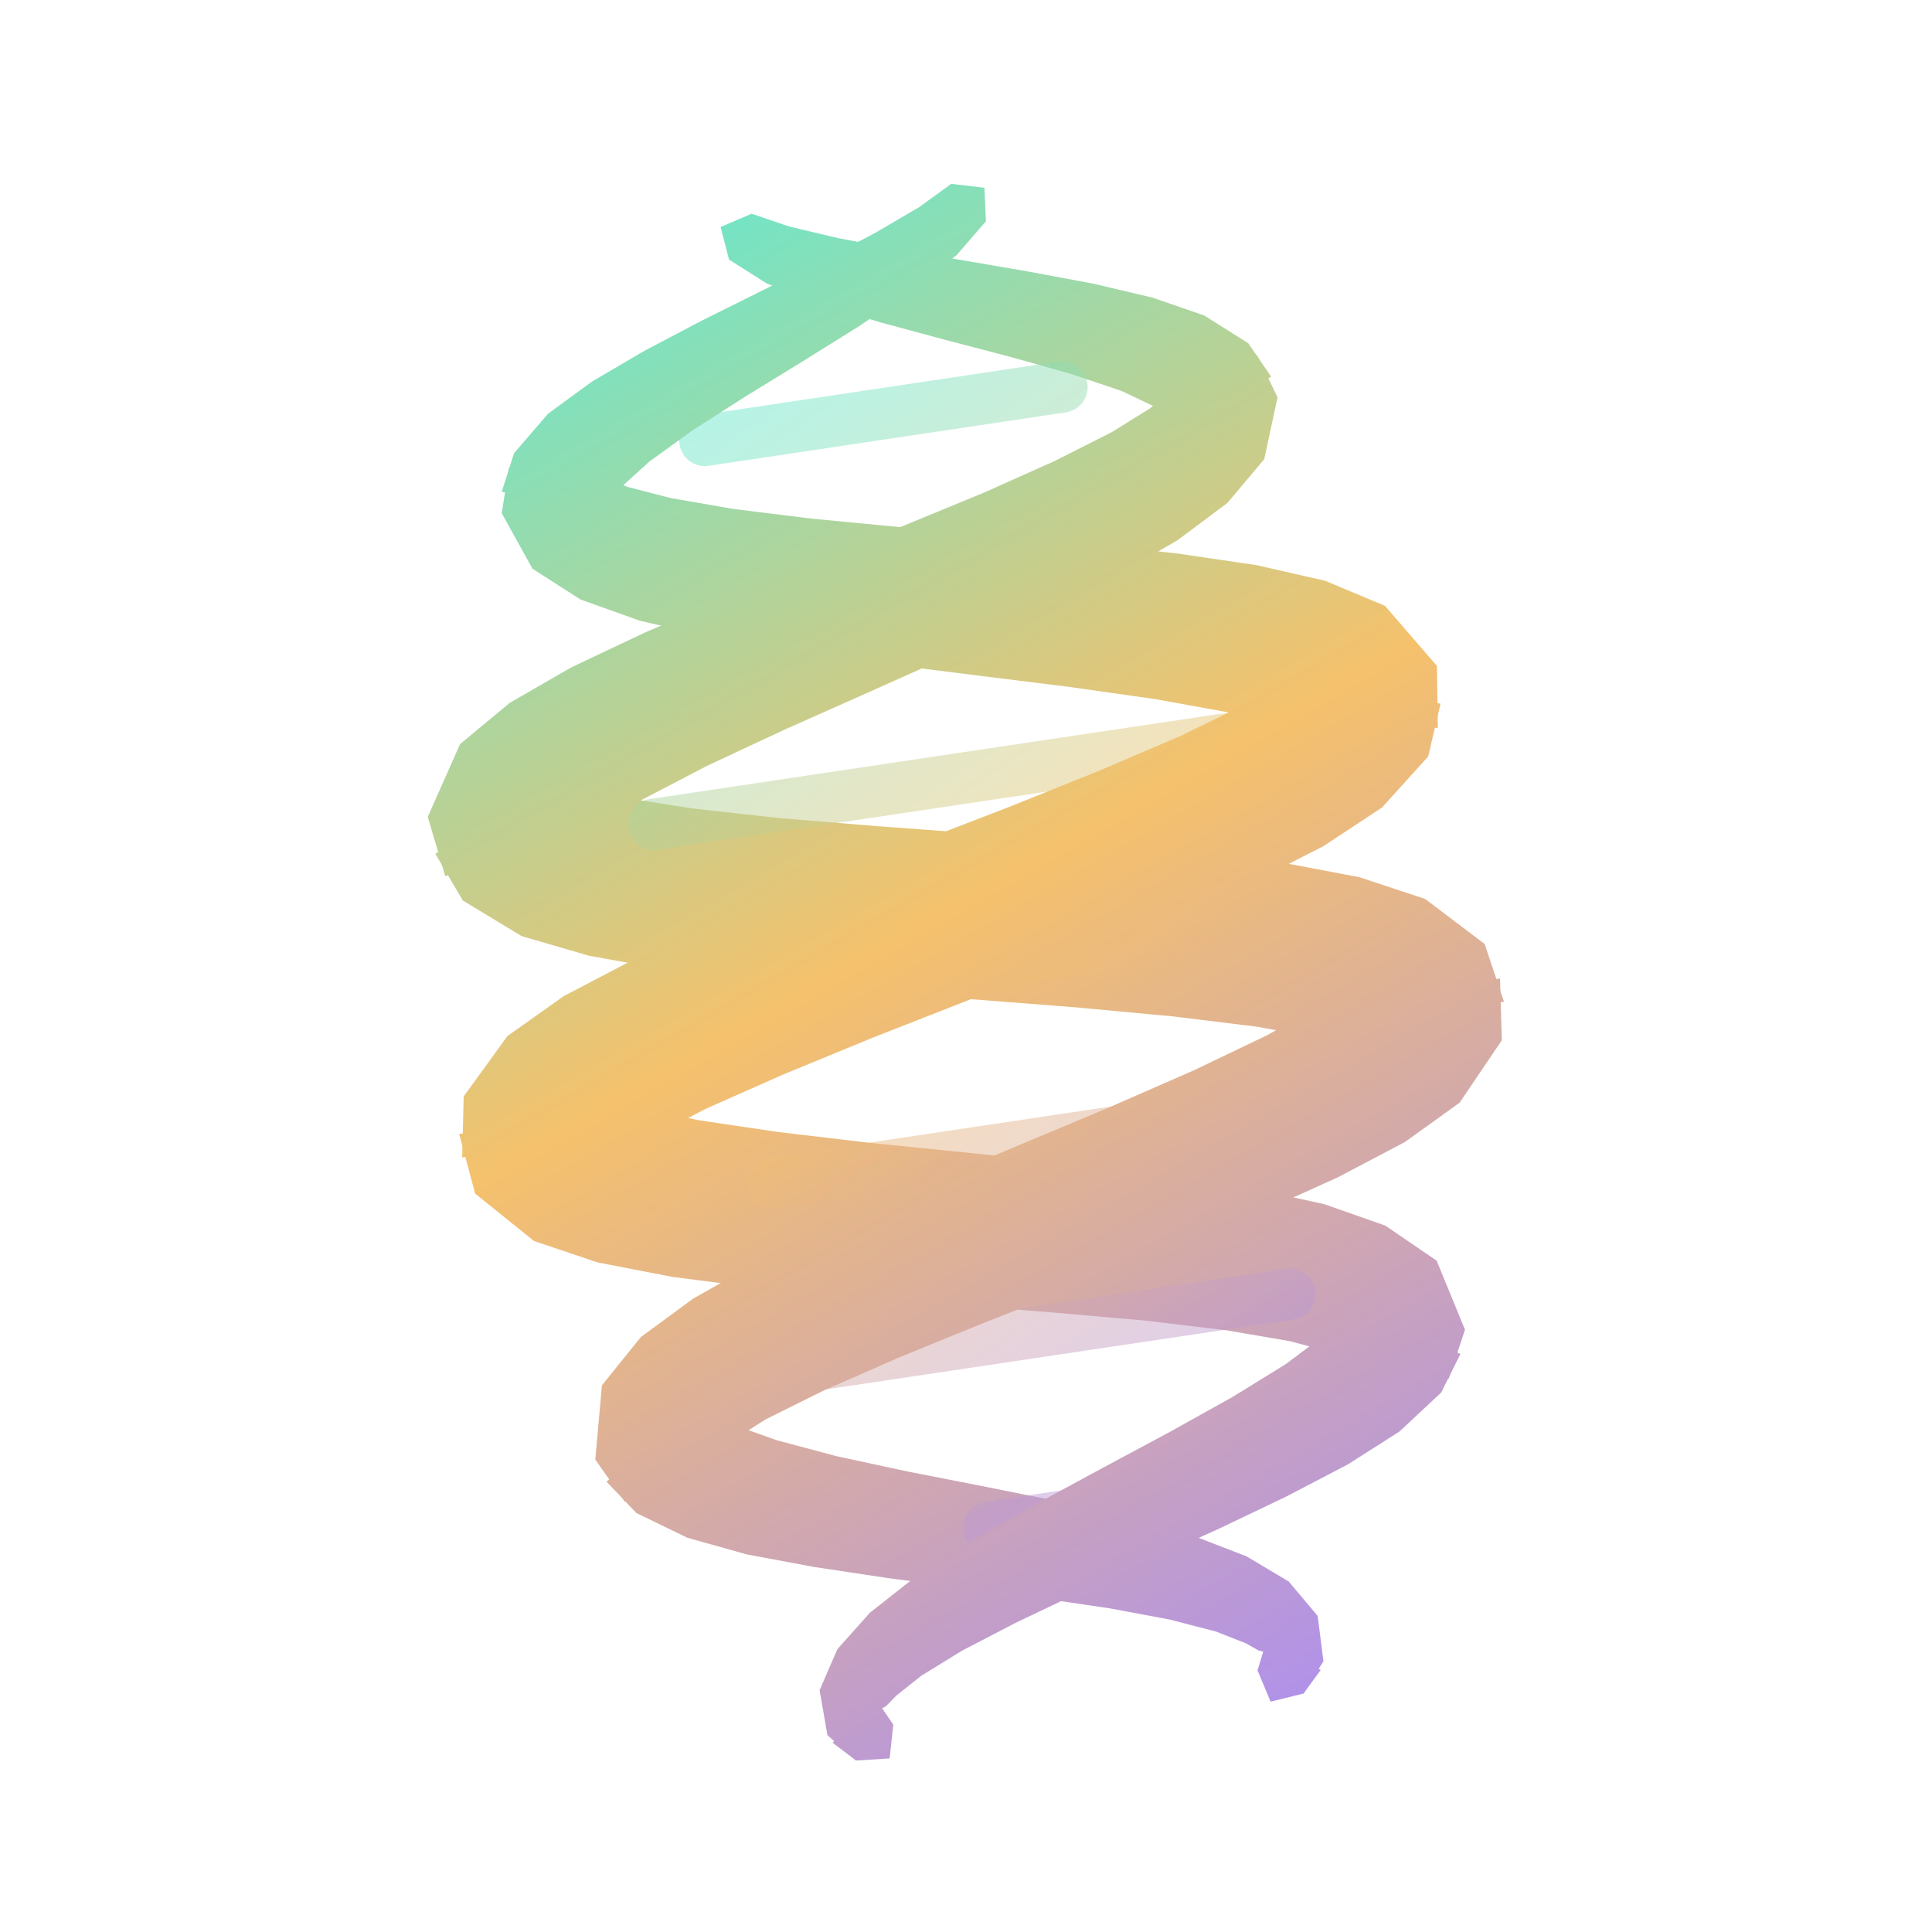
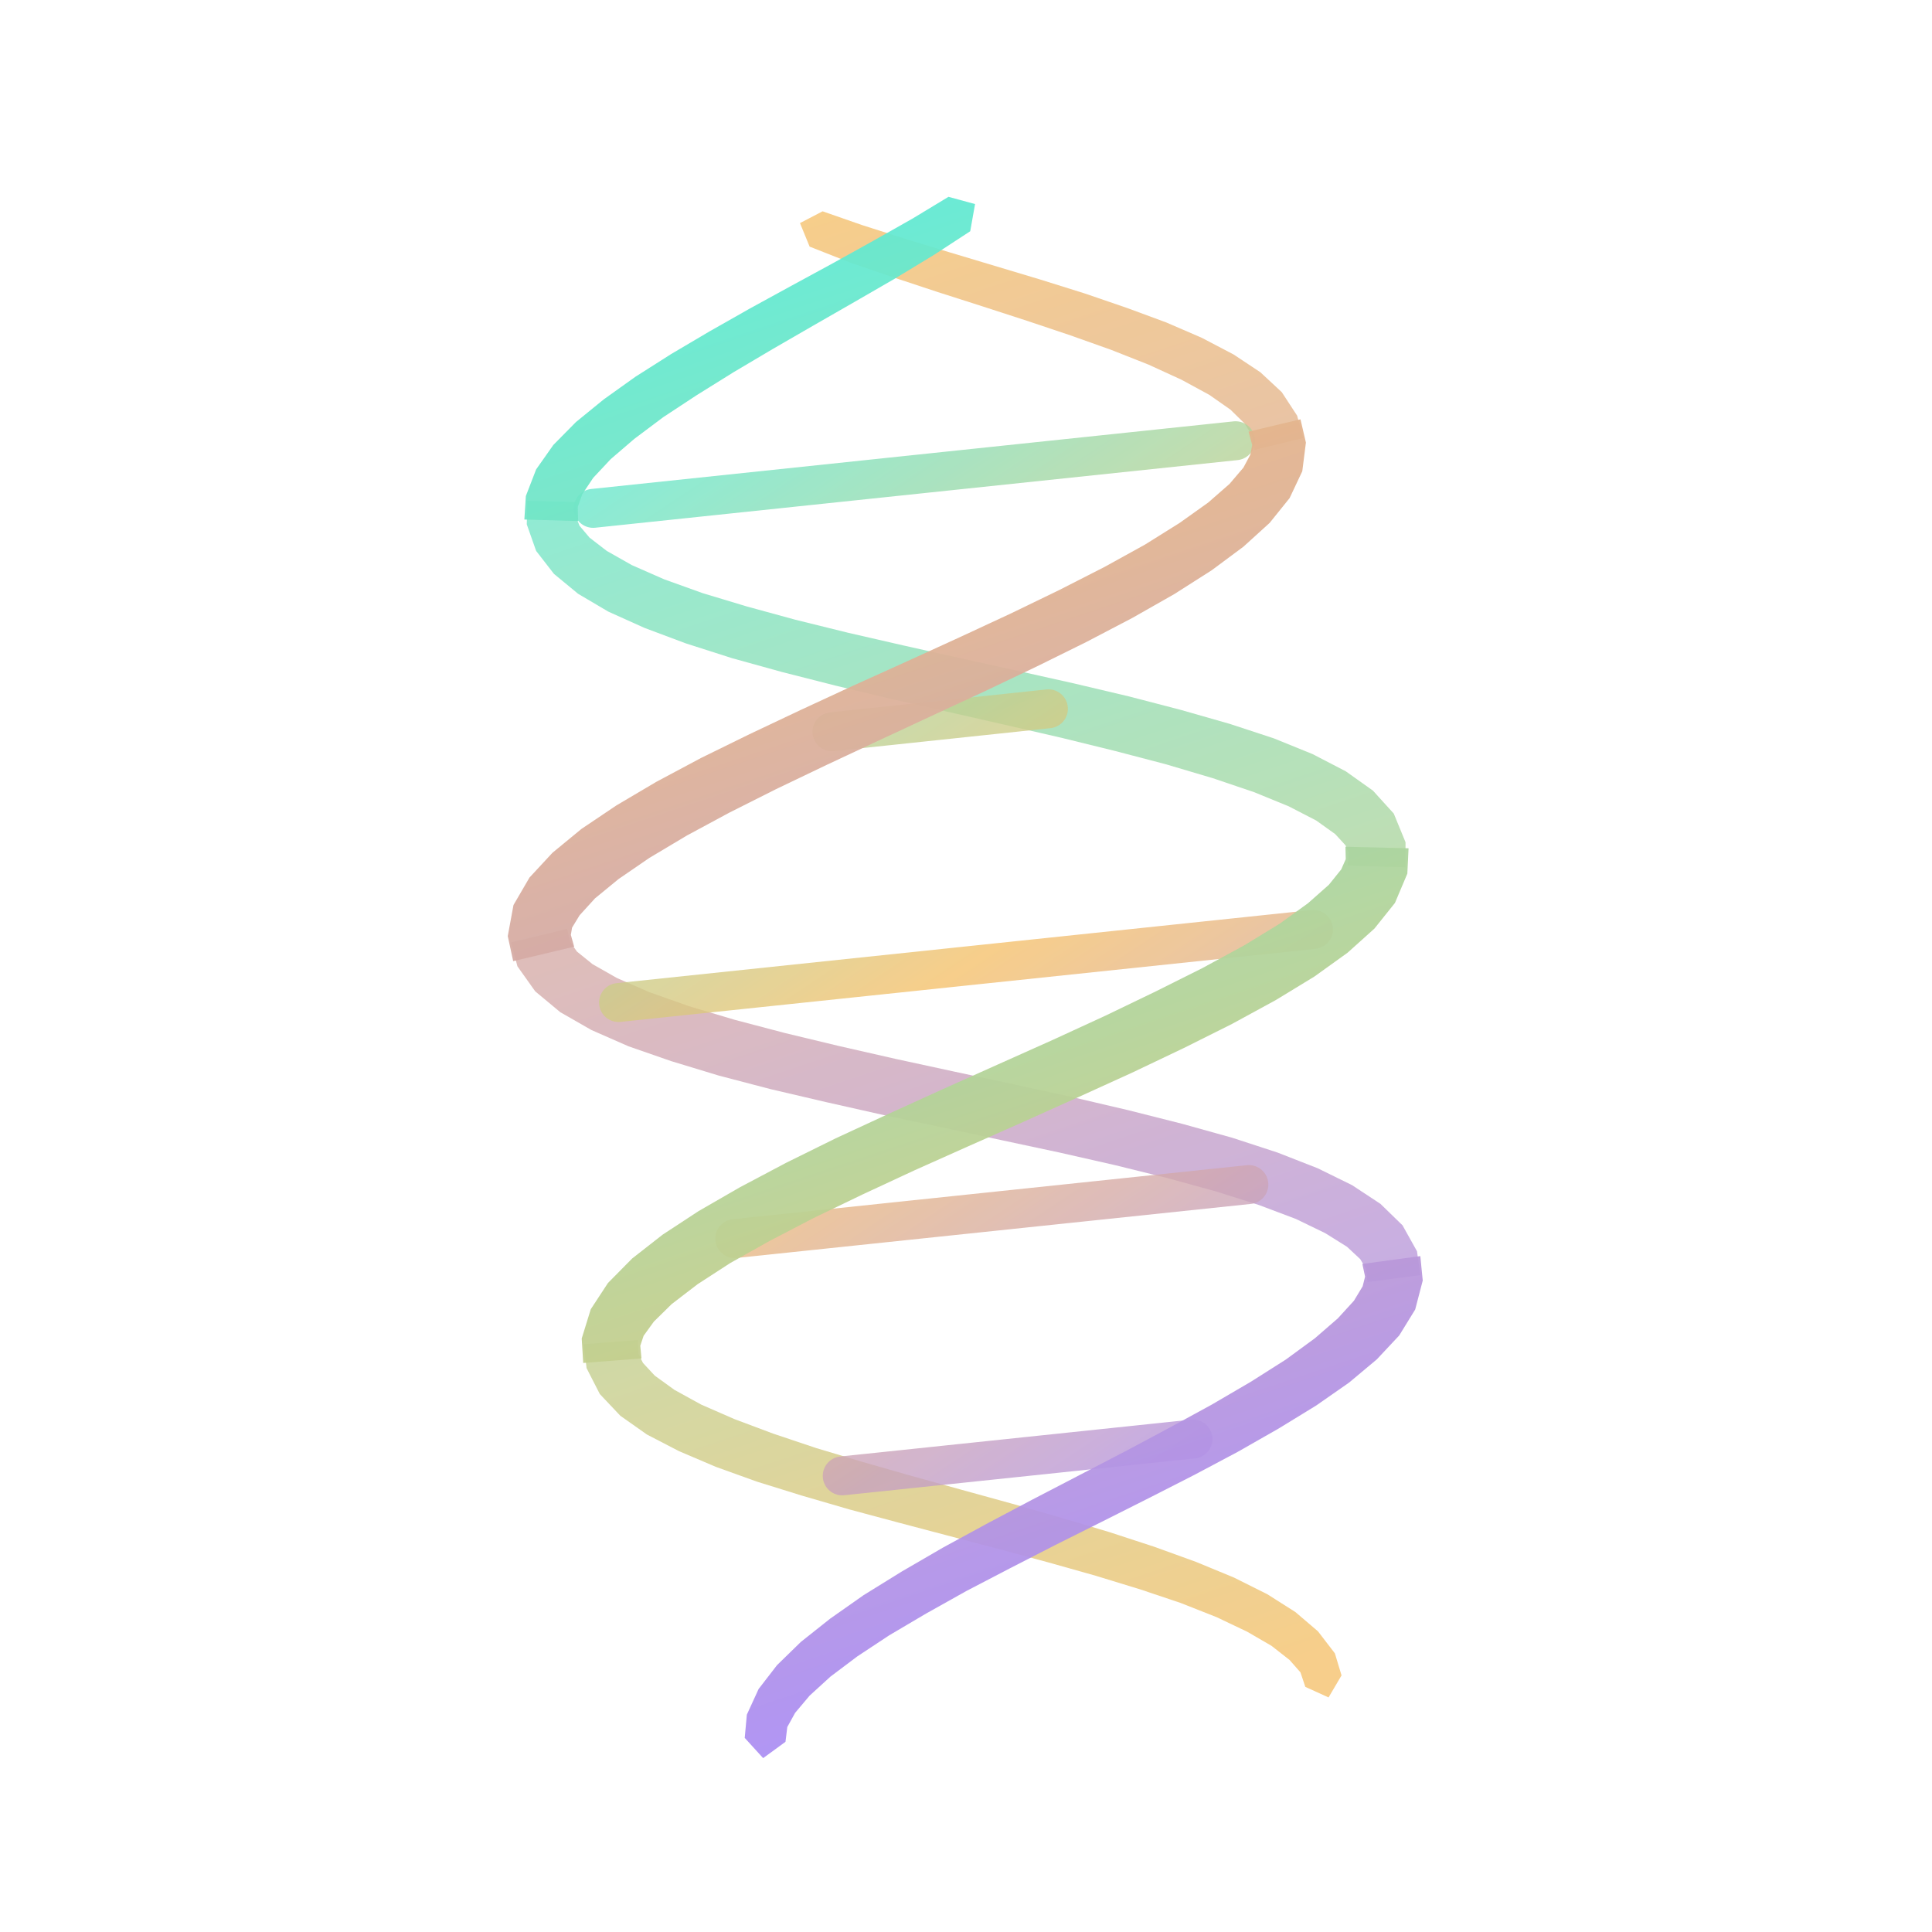
<svg xmlns="http://www.w3.org/2000/svg" viewBox="0 0 64 64" fill="none">
  <defs>
-     <linearGradient id="fav-grad" x1="18" y1="6" x2="48" y2="58" gradientUnits="userSpaceOnUse" color-interpolation="sRGB">
+     <linearGradient id="fav-grad0" x1="24" y1="8" x2="40" y2="56" gradientUnits="userSpaceOnUse" color-interpolation="sRGB">
      <stop offset="0%" stop-color="#5eead4" />
-       <stop offset="46%" stop-color="#f5c16c" />
+       <stop offset="100%" stop-color="#f5c16c" />
+     </linearGradient>
+     <linearGradient id="fav-grad1" x1="24" y1="8" x2="40" y2="56" gradientUnits="userSpaceOnUse" color-interpolation="sRGB">
+       <stop offset="0%" stop-color="#f5c16c" />
      <stop offset="100%" stop-color="#a78bfa" />
    </linearGradient>
    <linearGradient id="fav-rung" x1="20" y1="14" x2="44" y2="50" gradientUnits="userSpaceOnUse" color-interpolation="sRGB">
      <stop offset="0%" stop-color="#5eead4" />
      <stop offset="50%" stop-color="#f5c16c" />
      <stop offset="100%" stop-color="#a78bfa" />
    </linearGradient>
  </defs>
-   <path d="M14.42 28.28L15.33 29.83L17.28 31.01L19.51 31.66L22.18 32.14L25.27 32.51L28.65 32.82L32.17 33.10L35.64 33.37L38.86 33.67L41.63 34.01L43.75 34.39L44.95 34.76L44.85 34.56L44.50 34.19L49.82 33.18L49.18 31.27L47.21 29.78L45.04 29.06L42.45 28.57L39.44 28.20L36.10 27.89L32.59 27.63L29.09 27.37L25.81 27.10L22.93 26.78L20.65 26.42L19.19 26.05L18.91 25.97L19.12 26.05L14.42 28.28Z" fill="url(#fav-grad)" />
-   <path d="M15.21 37.56L15.74 39.54L17.69 41.11L19.80 41.82L22.28 42.30L25.16 42.67L28.33 42.96L31.64 43.22L34.91 43.48L37.97 43.75L40.64 44.07L42.74 44.43L44.09 44.79L44.45 44.90L44.21 44.10L44.09 44.15L47.99 45.67L48.53 44.05L47.59 41.76L45.89 40.60L43.87 39.89L41.41 39.35L38.55 38.91L35.40 38.54L32.10 38.19L28.83 37.86L25.78 37.50L23.15 37.11L21.14 36.68L20.04 36.29L20.25 36.54L20.61 36.97L15.21 37.56Z" fill="url(#fav-grad)" />
-   <path d="M16.86 15.49L16.62 17.00L17.64 18.84L19.23 19.86L21.19 20.56L23.56 21.11L26.30 21.58L29.30 21.99L32.41 22.38L35.46 22.76L38.27 23.16L40.65 23.59L42.37 24.05L43.13 24.40L42.70 23.79L42.43 23.35L47.63 24.12L47.60 22.06L45.88 20.07L43.90 19.24L41.62 18.72L38.96 18.33L36.01 18.01L32.90 17.73L29.80 17.46L26.88 17.18L24.30 16.86L22.22 16.50L20.79 16.13L20.21 15.90L20.31 16.28L20.39 16.17L16.86 15.49Z" fill="url(#fav-grad)" />
-   <path d="M20.09 49.08L21.08 50.12L22.77 50.94L24.73 51.49L26.98 51.91L29.44 52.28L31.98 52.61L34.47 52.94L36.77 53.28L38.75 53.65L40.29 54.05L41.28 54.44L41.70 54.68L41.85 54.71L41.66 55.34L43.18 56.10L43.84 55.03L43.65 53.53L42.69 52.39L41.30 51.56L39.52 50.87L37.41 50.27L35.04 49.73L32.54 49.23L30.04 48.74L27.72 48.24L25.73 47.71L24.27 47.19L23.61 46.79L23.48 46.41L20.09 49.08Z" fill="url(#fav-grad)" />
-   <path d="M24.15 8.60L25.40 9.39L27.16 10.07L29.17 10.68L31.32 11.26L33.46 11.82L35.46 12.38L37.15 12.95L38.33 13.51L38.78 13.88L38.80 14.24L42.11 12.48L41.35 11.37L39.89 10.45L38.18 9.86L36.23 9.40L34.09 9.00L31.88 8.62L29.73 8.26L27.77 7.89L26.13 7.50L24.90 7.08L23.87 7.52L24.15 8.60Z" fill="url(#fav-grad)" />
-   <path d="M41.94 54.42L41.66 55.34L42.09 56.37L43.18 56.10L43.75 55.32L41.94 54.42Z" fill="url(#fav-grad)" />
-   <path d="M40.53 24.49L21.65 27.31" fill="none" stroke="url(#fav-rung)" stroke-width="1.7" stroke-linecap="round" opacity="0.49" />
-   <path d="M23.35 14.59L35.18 12.82" fill="none" stroke="url(#fav-rung)" stroke-width="1.7" stroke-linecap="round" opacity="0.49" />
-   <path d="M24.85 33.07L39.15 30.93" fill="none" stroke="url(#fav-rung)" stroke-width="1.7" stroke-linecap="round" opacity="0.49" />
-   <path d="M25.59 39.19L40.24 37.00" fill="none" stroke="url(#fav-rung)" stroke-width="1.7" stroke-linecap="round" opacity="0.49" />
-   <path d="M36.71 50.00L32.76 50.59" fill="none" stroke="url(#fav-rung)" stroke-width="1.7" stroke-linecap="round" opacity="0.49" />
-   <path d="M42.73 42.87L24.92 45.53" fill="none" stroke="url(#fav-rung)" stroke-width="1.7" stroke-linecap="round" opacity="0.49" />
-   <path d="M27.58 57.73L28.36 58.32L29.47 58.25L29.59 57.14L29.05 56.34L27.58 57.73Z" fill="url(#fav-grad)" />
-   <path d="M31.51 6.09L30.45 6.86L29.00 7.71L27.23 8.64L25.28 9.61L23.27 10.61L21.35 11.62L19.61 12.64L18.16 13.70L17.03 15.01L16.62 16.29L20.31 17.00L20.22 16.66L20.54 16.17L21.51 15.29L22.95 14.25L24.70 13.13L26.59 11.97L28.48 10.79L30.22 9.61L31.70 8.44L32.66 7.33L32.61 6.22L31.51 6.09Z" fill="url(#fav-grad)" />
-   <path d="M44.36 43.29L44.34 43.69L43.83 44.26L42.59 45.19L40.84 46.27L38.76 47.43L36.52 48.63L34.27 49.85L32.17 51.05L30.32 52.24L28.82 53.42L27.74 54.63L27.15 55.99L27.41 57.48L28.36 58.32L29.59 57.14L29.22 56.59L29.35 56.52L29.69 56.17L30.52 55.51L31.87 54.68L33.66 53.75L35.76 52.75L38.04 51.70L40.38 50.64L42.62 49.57L44.65 48.51L46.36 47.42L47.74 46.13L48.38 44.85L44.36 43.29Z" fill="url(#fav-grad)" />
-   <path d="M38.48 13.47L38.59 13.55L38.57 13.15L38.08 13.54L36.82 14.32L34.94 15.27L32.57 16.33L29.85 17.45L26.97 18.62L24.08 19.79L21.35 20.96L18.92 22.11L16.89 23.28L15.24 24.65L14.17 27.06L14.75 29.03L19.50 26.77L19.37 27.27L19.13 27.98L19.76 27.43L21.27 26.49L23.42 25.37L25.99 24.17L28.80 22.92L31.66 21.64L34.41 20.37L36.89 19.12L39.00 17.90L40.66 16.66L41.88 15.21L42.32 13.16L41.65 11.78L38.48 13.47Z" fill="url(#fav-grad)" />
-   <path d="M44.34 33.42L44.57 32.91L44.69 32.61L43.75 33.30L41.96 34.30L39.56 35.45L36.75 36.68L33.72 37.95L30.66 39.24L27.76 40.53L25.15 41.78L22.96 43.02L21.23 44.29L19.94 45.89L19.72 48.35L20.70 49.75L23.99 47.16L23.86 47.14L23.86 47.98L24.18 47.77L25.36 47.02L27.27 46.07L29.73 44.99L32.57 43.83L35.62 42.63L38.71 41.41L41.66 40.20L44.30 39.01L46.54 37.83L48.35 36.53L49.75 34.46L49.69 32.41L44.34 33.42Z" fill="url(#fav-grad)" />
-   <path d="M42.58 22.54L42.76 22.41L42.51 22.56L41.22 23.34L39.15 24.36L36.49 25.50L33.43 26.73L30.16 27.99L26.88 29.27L23.78 30.54L21.00 31.78L18.67 33.00L16.81 34.32L15.36 36.32L15.31 38.34L20.68 37.75L20.46 38.21L20.42 38.42L21.47 37.72L23.38 36.73L25.93 35.60L28.92 34.37L32.16 33.10L35.44 31.81L38.59 30.52L41.43 29.26L43.84 28.03L45.78 26.75L47.31 25.06L47.72 23.31L42.58 22.54Z" fill="url(#fav-grad)" />
+   <path d="M16.93 31.22L17.14 32.01L17.73 32.84L18.56 33.53L19.59 34.12L20.82 34.66L22.23 35.15L23.81 35.63L25.53 36.08L27.37 36.51L29.28 36.94L31.23 37.35L33.18 37.77L35.10 38.18L36.95 38.60L38.69 39.03L40.29 39.47L41.71 39.92L42.93 40.38L43.90 40.85L44.62 41.30L45.06 41.71L45.25 42.03L45.30 42.47L47.05 42.24L46.94 41.45L46.46 40.59L45.73 39.88L44.79 39.26L43.65 38.70L42.32 38.18L40.82 37.69L39.17 37.23L37.39 36.78L35.51 36.34L33.58 35.92L31.62 35.50L29.68 35.08L27.79 34.65L26.00 34.22L24.33 33.78L22.82 33.33L21.52 32.87L20.44 32.40L19.63 31.94L19.11 31.52L18.88 31.19L18.79 30.77L16.93 31.22Z" fill="url(#fav-grad1)" opacity="0.78" />
+   <path d="M17.47 16.59L17.45 17.37L17.76 18.25L18.35 19.01L19.15 19.67L20.15 20.26L21.35 20.80L22.71 21.31L24.24 21.80L25.90 22.26L27.67 22.71L29.51 23.15L31.40 23.58L33.29 24.01L35.16 24.44L36.95 24.88L38.63 25.32L40.18 25.78L41.54 26.24L42.69 26.71L43.60 27.18L44.23 27.63L44.57 28.00L44.68 28.25L44.64 28.67L46.56 28.73L46.56 27.90L46.17 26.95L45.48 26.19L44.58 25.55L43.48 24.98L42.20 24.46L40.74 23.98L39.13 23.52L37.40 23.07L35.58 22.64L33.70 22.22L31.80 21.80L29.92 21.38L28.09 20.96L26.35 20.53L24.74 20.09L23.28 19.65L22.00 19.19L20.93 18.72L20.10 18.25L19.53 17.81L19.20 17.42L19.07 17.10L19.09 16.63L17.47 16.59Z" fill="url(#fav-grad0)" opacity="0.78" />
+   <path d="M19.34 44.53L19.43 45.32L19.87 46.18L20.55 46.90L21.43 47.52L22.49 48.07L23.71 48.59L25.07 49.08L26.55 49.54L28.13 50.00L29.77 50.44L31.44 50.88L33.11 51.32L34.74 51.76L36.30 52.20L37.77 52.65L39.11 53.10L40.30 53.57L41.31 54.05L42.12 54.52L42.72 54.99L43.08 55.40L43.24 55.88L44.01 56.23L44.44 55.50L44.22 54.77L43.66 54.04L42.91 53.40L41.98 52.81L40.88 52.26L39.62 51.74L38.24 51.24L36.74 50.75L35.16 50.28L33.52 49.81L31.85 49.35L30.19 48.89L28.58 48.43L27.04 47.97L25.61 47.49L24.33 47.01L23.23 46.53L22.34 46.04L21.69 45.57L21.30 45.15L21.14 44.83L21.13 44.39L19.34 44.53Z" fill="url(#fav-grad0)" opacity="0.79" />
+   <path d="M26.82 8.17L28.14 8.69L29.57 9.18L31.05 9.67L32.55 10.15L34.03 10.63L35.46 11.11L36.81 11.59L38.05 12.08L39.14 12.58L40.06 13.08L40.76 13.57L41.23 14.03L41.47 14.42L41.56 14.90L43.17 14.51L42.97 13.77L42.46 12.99L41.75 12.33L40.86 11.74L39.81 11.19L38.63 10.68L37.33 10.20L35.93 9.72L34.46 9.26L32.96 8.81L31.46 8.36L29.98 7.91L28.57 7.46L27.25 7.00L26.50 7.39L26.82 8.17Z" fill="url(#fav-grad1)" opacity="0.79" />
+   <path d="M24.34 41.03L41.37 39.24" fill="none" stroke="url(#fav-rung)" stroke-width="1.29" stroke-linecap="round" opacity="0.79" />
+   <path d="M27.90 48.89L39.52 47.67" fill="none" stroke="url(#fav-rung)" stroke-width="1.29" stroke-linecap="round" opacity="0.79" />
+   <path d="M34.73 23.48L27.56 24.24" fill="none" stroke="url(#fav-rung)" stroke-width="1.29" stroke-linecap="round" opacity="0.79" />
+   <path d="M19.65 16.84L40.93 14.60" fill="none" stroke="url(#fav-rung)" stroke-width="1.29" stroke-linecap="round" opacity="0.79" />
+   <path d="M43.51 30.79L20.49 33.21" fill="none" stroke="url(#fav-rung)" stroke-width="1.29" stroke-linecap="round" opacity="0.79" />
+   <path d="M31.42 6.52L30.23 7.24L28.94 7.97L27.59 8.72L26.21 9.47L24.84 10.22L23.50 10.98L22.23 11.73L21.05 12.48L20.00 13.23L19.08 13.98L18.33 14.74L17.76 15.55L17.42 16.43L17.37 17.21L19.15 17.26L19.14 16.79L19.29 16.37L19.65 15.83L20.23 15.21L21.01 14.54L21.97 13.82L23.08 13.09L24.30 12.33L25.60 11.56L26.95 10.78L28.31 10.00L29.66 9.22L30.96 8.43L32.14 7.66L32.30 6.76L31.42 6.52Z" fill="url(#fav-grad0)" opacity="0.93" />
+   <path d="M45.13 41.87L45.22 42.29L45.14 42.61L44.85 43.09L44.32 43.67L43.56 44.33L42.59 45.04L41.44 45.77L40.14 46.53L38.73 47.30L37.25 48.09L35.73 48.88L34.19 49.68L32.68 50.48L31.23 51.27L29.87 52.06L28.61 52.84L27.50 53.62L26.53 54.39L25.74 55.16L25.13 55.95L24.74 56.80L24.67 57.57L25.28 58.24L26.02 57.70L26.08 57.21L26.34 56.74L26.82 56.17L27.51 55.54L28.40 54.87L29.46 54.17L30.68 53.45L32.02 52.70L33.46 51.95L34.96 51.18L36.50 50.41L38.05 49.63L39.56 48.86L41.01 48.09L42.36 47.32L43.60 46.56L44.69 45.80L45.61 45.03L46.35 44.24L46.88 43.38L47.13 42.42L47.05 41.61L45.13 41.87Z" fill="url(#fav-grad1)" opacity="0.93" />
+   <path d="M41.36 14.30L41.48 14.74L41.42 15.06L41.19 15.49L40.73 16.03L40.02 16.65L39.08 17.32L37.93 18.04L36.59 18.78L35.10 19.54L33.49 20.32L31.79 21.11L30.04 21.91L28.27 22.71L26.52 23.52L24.83 24.32L23.22 25.11L21.74 25.90L20.42 26.68L19.26 27.46L18.30 28.25L17.54 29.07L17.01 29.98L16.82 31.01L17.00 31.84L19.02 31.36L18.91 30.97L18.95 30.73L19.20 30.32L19.71 29.76L20.49 29.12L21.51 28.42L22.75 27.68L24.16 26.92L25.71 26.14L27.38 25.34L29.11 24.53L30.87 23.71L32.62 22.90L34.34 22.08L35.98 21.27L37.51 20.47L38.90 19.68L40.14 18.89L41.19 18.11L42.06 17.32L42.72 16.50L43.14 15.61L43.26 14.66L43.08 13.89L41.36 14.30Z" fill="url(#fav-grad1)" opacity="0.94" />
+   <path d="M44.57 28.05L44.58 28.46L44.43 28.80L44.02 29.31L43.33 29.92L42.39 30.60L41.21 31.32L39.83 32.07L38.29 32.84L36.63 33.64L34.87 34.45L33.06 35.26L31.23 36.08L29.43 36.90L27.68 37.71L26.04 38.52L24.51 39.33L23.14 40.12L21.95 40.90L20.94 41.69L20.14 42.50L19.57 43.37L19.27 44.34L19.32 45.15L21.25 45.00L21.21 44.58L21.32 44.25L21.66 43.78L22.25 43.20L23.11 42.54L24.19 41.84L25.49 41.11L26.95 40.35L28.57 39.57L30.29 38.77L32.08 37.97L33.91 37.16L35.73 36.34L37.51 35.53L39.21 34.72L40.81 33.92L42.26 33.13L43.54 32.35L44.64 31.56L45.53 30.76L46.21 29.91L46.62 28.94L46.66 28.10L44.57 28.05Z" fill="url(#fav-grad0)" opacity="0.94" />
</svg>
